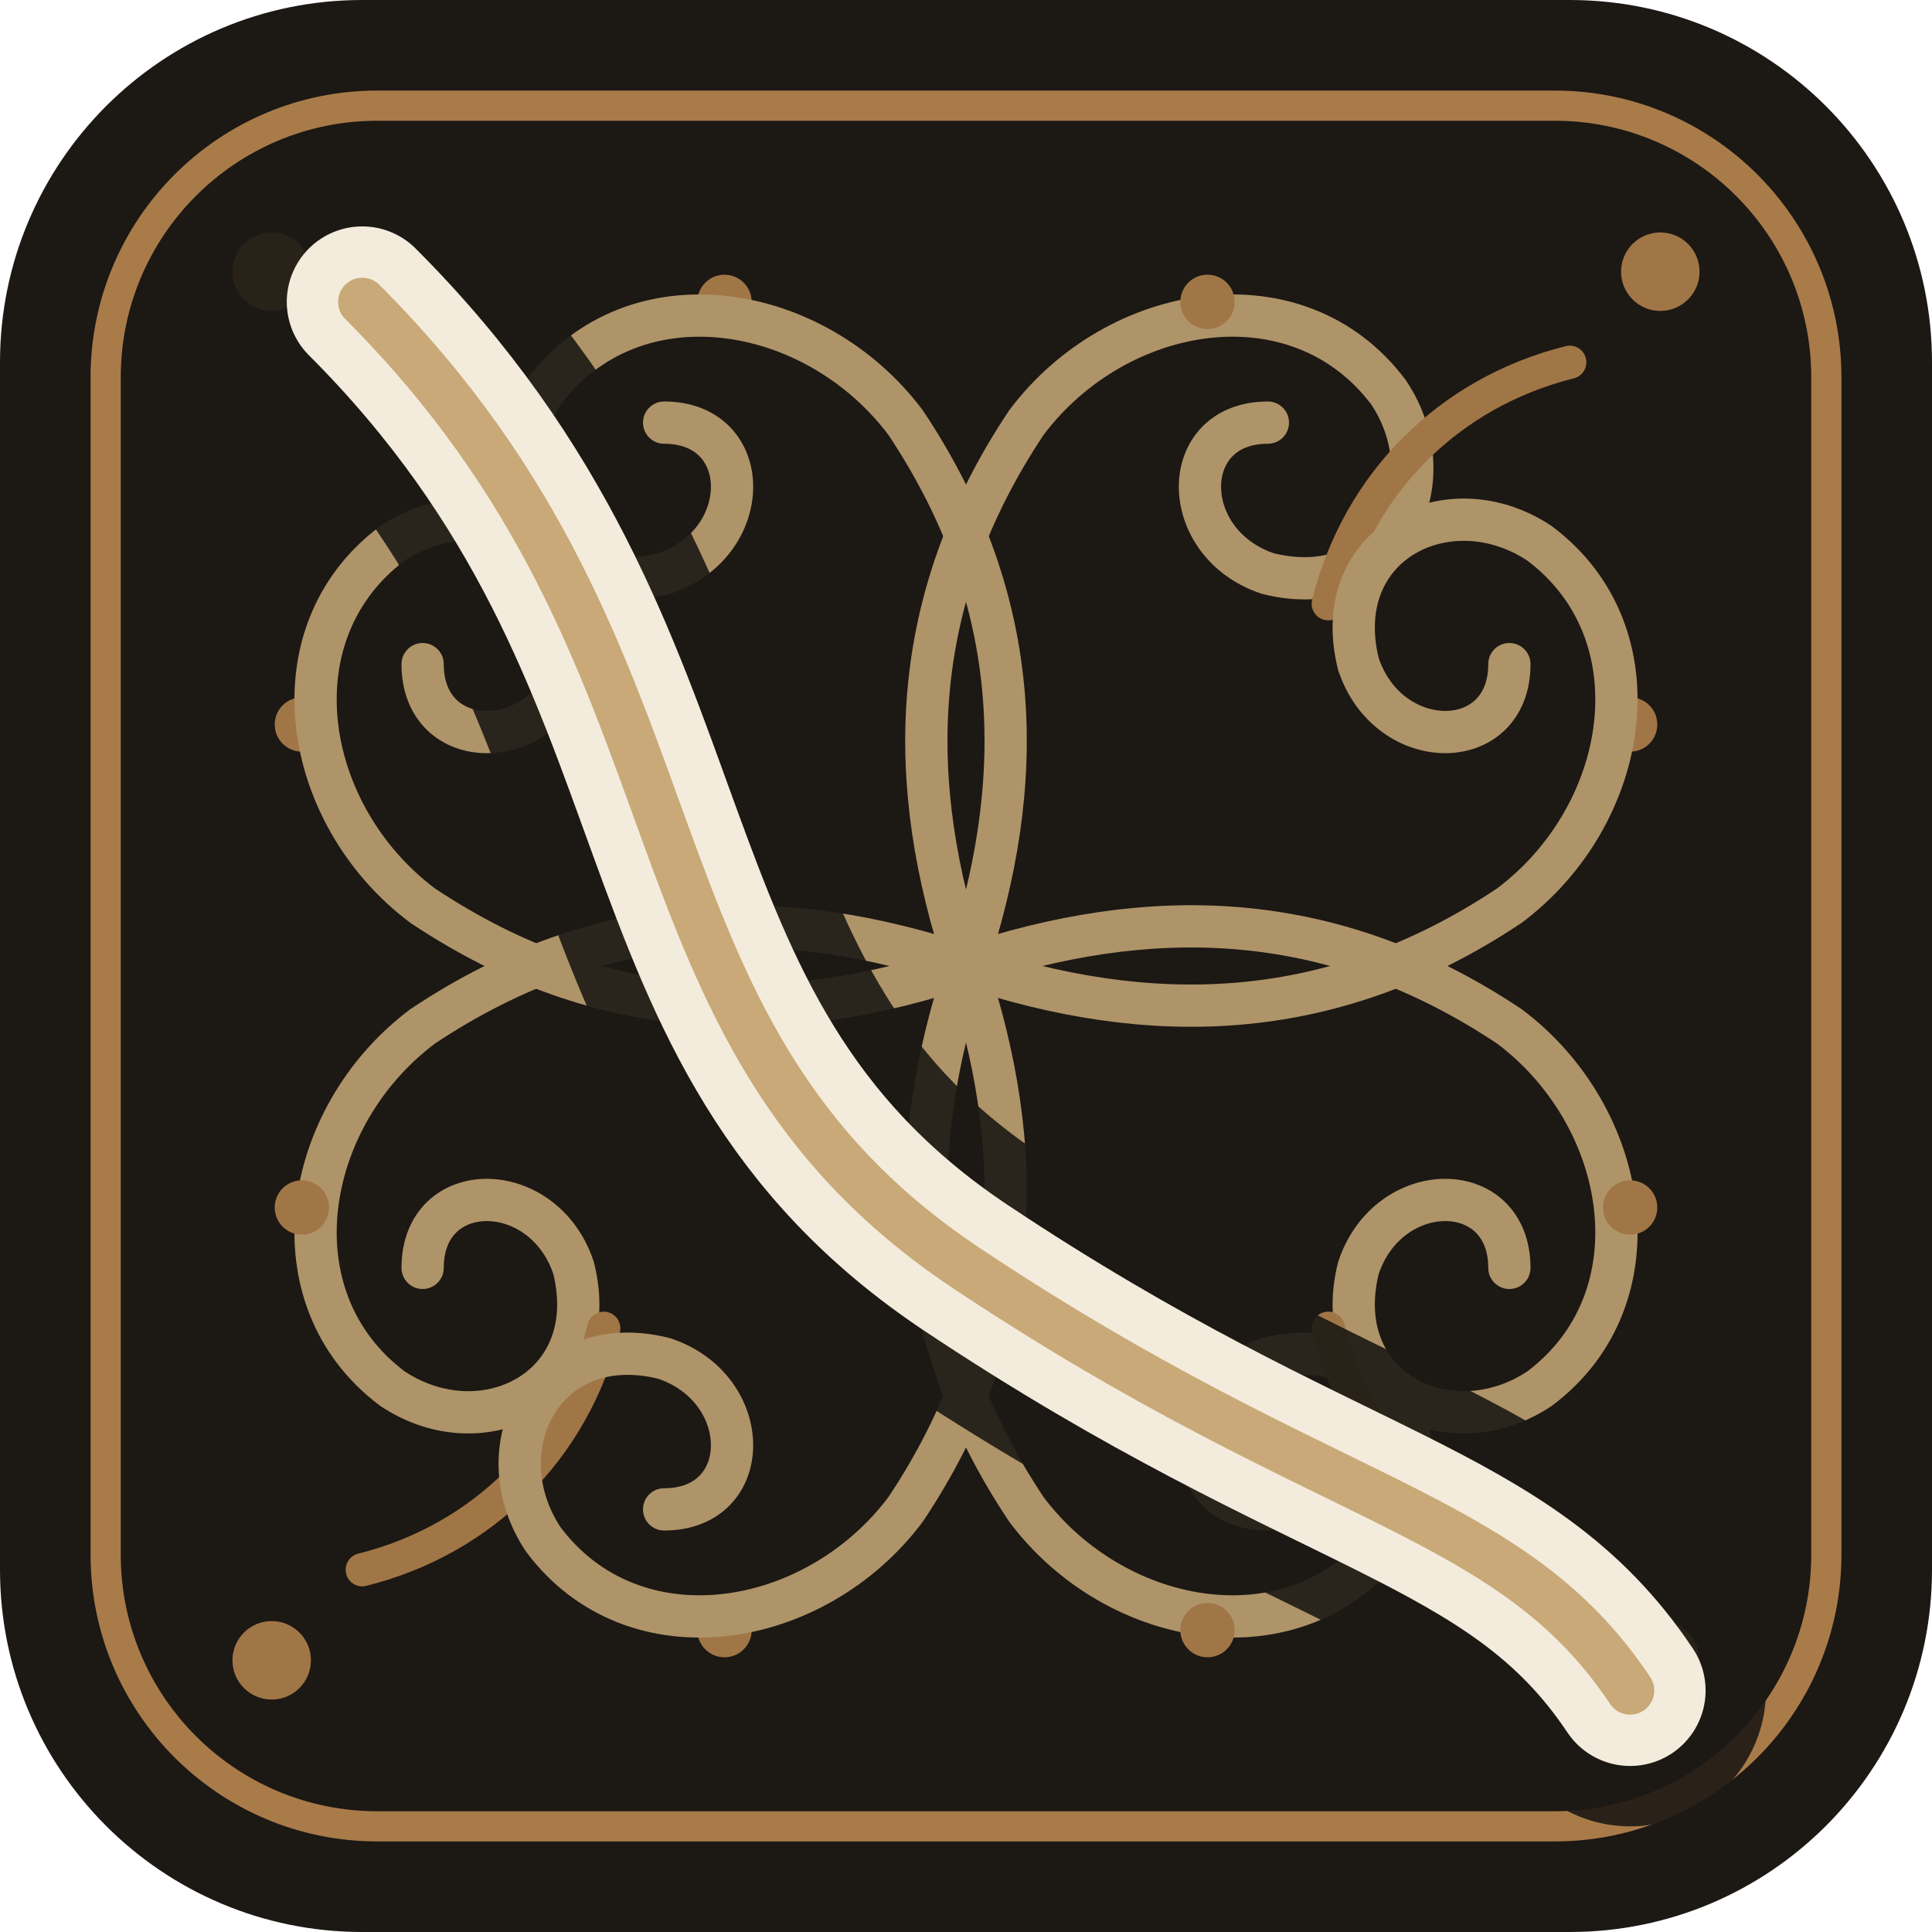
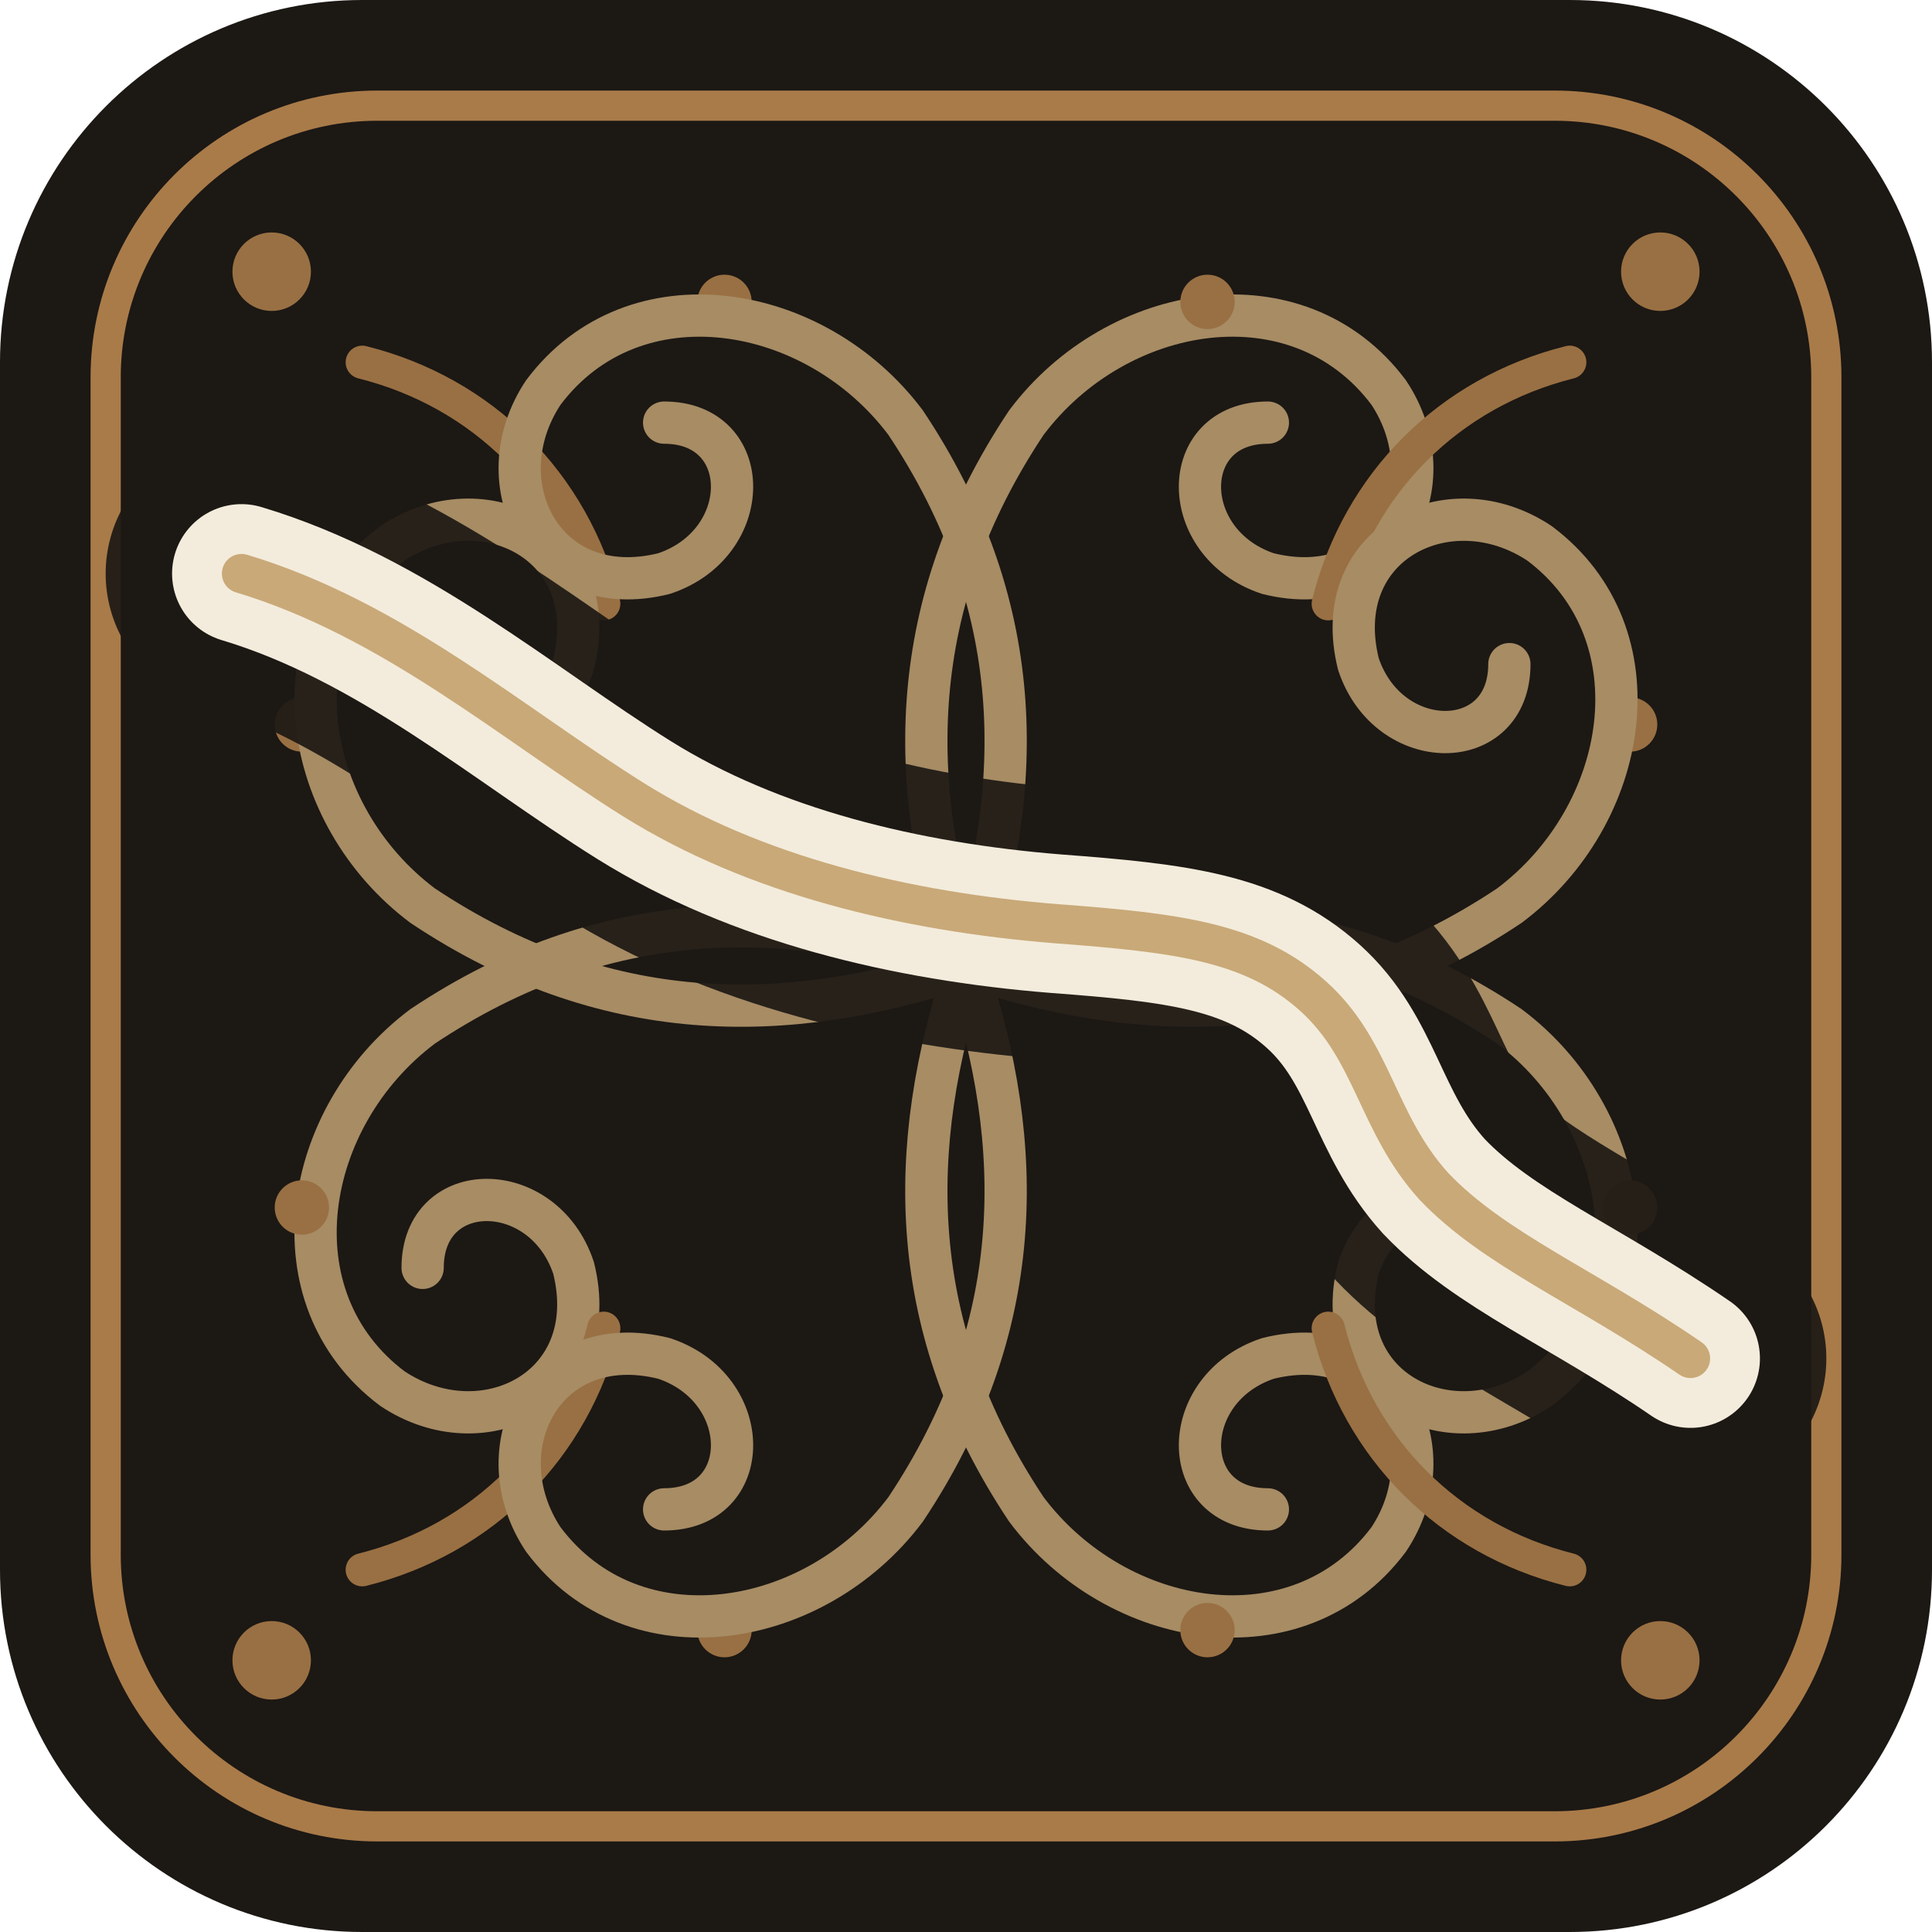
<svg xmlns="http://www.w3.org/2000/svg" viewBox="0 0 64 64">
  <defs>
    <g id="q">
      <path d="M32 32 C 26 30, 20 30, 14 34 C 10 37, 9 43, 13 46 C 16 48, 20 46, 19 42 C 18 39, 14 39, 14 42" fill="none" stroke="#c9a978" stroke-width="1.4" stroke-linecap="round" />
      <path d="M32 32 C 30 26, 30 20, 34 14 C 37 10, 43 9, 46 13 C 48 16, 46 20, 42 19 C 39 18, 39 14, 42 14" fill="none" stroke="#c9a978" stroke-width="1.4" stroke-linecap="round" />
      <path d="M12 12 C 16 13, 19 16, 20 20" fill="none" stroke="#b8864f" stroke-width="1.1" stroke-linecap="round" />
      <circle cx="9" cy="9" r="1.3" fill="#b8864f" />
      <circle cx="24" cy="10" r="0.9" fill="#b8864f" />
      <circle cx="10" cy="24" r="0.9" fill="#b8864f" />
    </g>
+     <path id="strait" d="M 8 19 C 13 20.5, 17 24, 21 26.5 C 25 29, 30 30.2, 35 30.6 C 39 30.9, 41.5 31.2, 43.5 33 C 45.5 34.8, 45.6 37.2, 47.5 39.3 C 49.5 41.4, 52.5 42.6, 56 45" />
  </defs>
  <rect width="64" height="64" rx="12" fill="#1c1814" />
  <rect x="3.5" y="3.5" width="57" height="57" rx="9" fill="none" stroke="#b8864f" stroke-width="1" opacity="0.9" />
-   <g opacity="0.85">
+   <g opacity="0.8">
    <use href="#q" />
    <use href="#q" transform="translate(64 0) scale(-1 1)" />
    <use href="#q" transform="translate(0 64) scale(1 -1)" />
    <use href="#q" transform="translate(64 64) scale(-1 -1)" />
  </g>
-   <path d="M12 10 C 24 22, 20 34, 32 42 S 50 50, 54 56" fill="none" stroke="#1c1814" stroke-width="9" stroke-linecap="round" opacity="0.9" />
-   <path d="M12 10 C 24 22, 20 34, 32 42 S 50 50, 54 56" fill="none" stroke="#f3ecdc" stroke-width="5" stroke-linecap="round" />
-   <path d="M12 10 C 24 22, 20 34, 32 42 S 50 50, 54 56" fill="none" stroke="#c9a978" stroke-width="1.6" stroke-linecap="round" />
+   <use href="#strait" fill="none" stroke="#1c1814" stroke-width="9" stroke-linecap="round" opacity="0.92" />
+   <use href="#strait" fill="none" stroke="#f3ecdc" stroke-width="4.6" stroke-linecap="round" />
+   <use href="#strait" fill="none" stroke="#c9a978" stroke-width="1.3" stroke-linecap="round" />
</svg>
